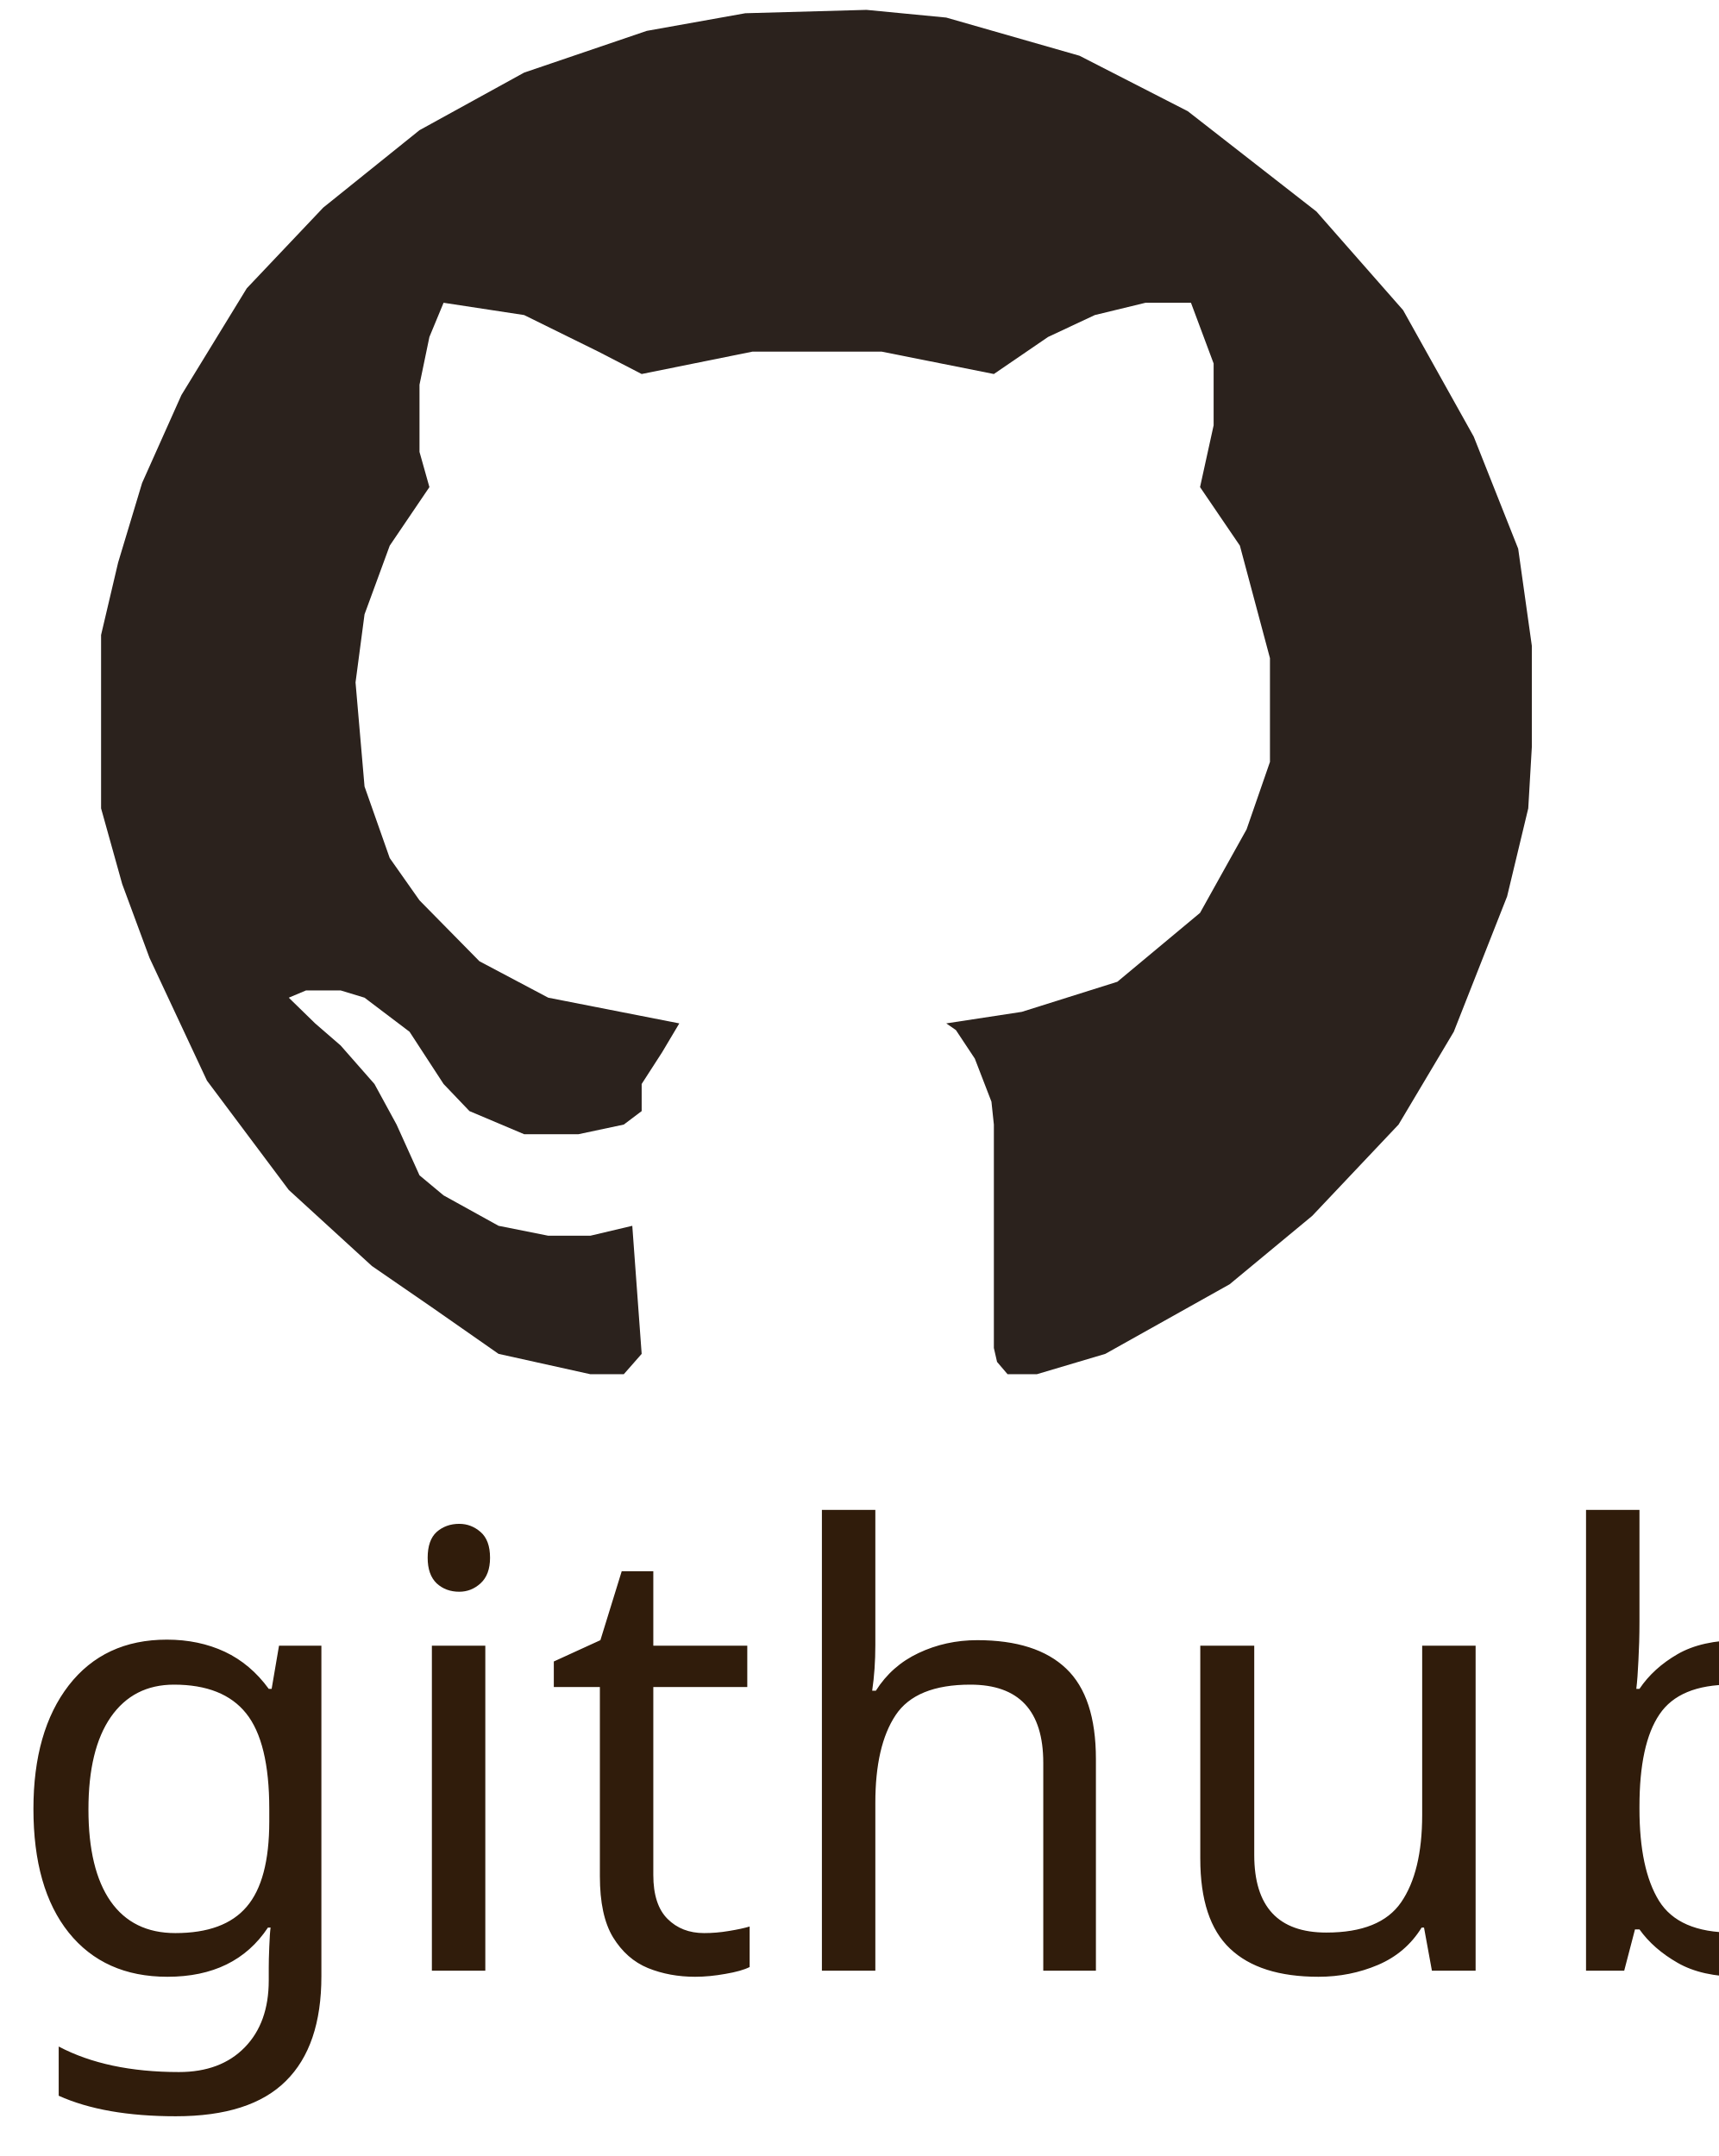
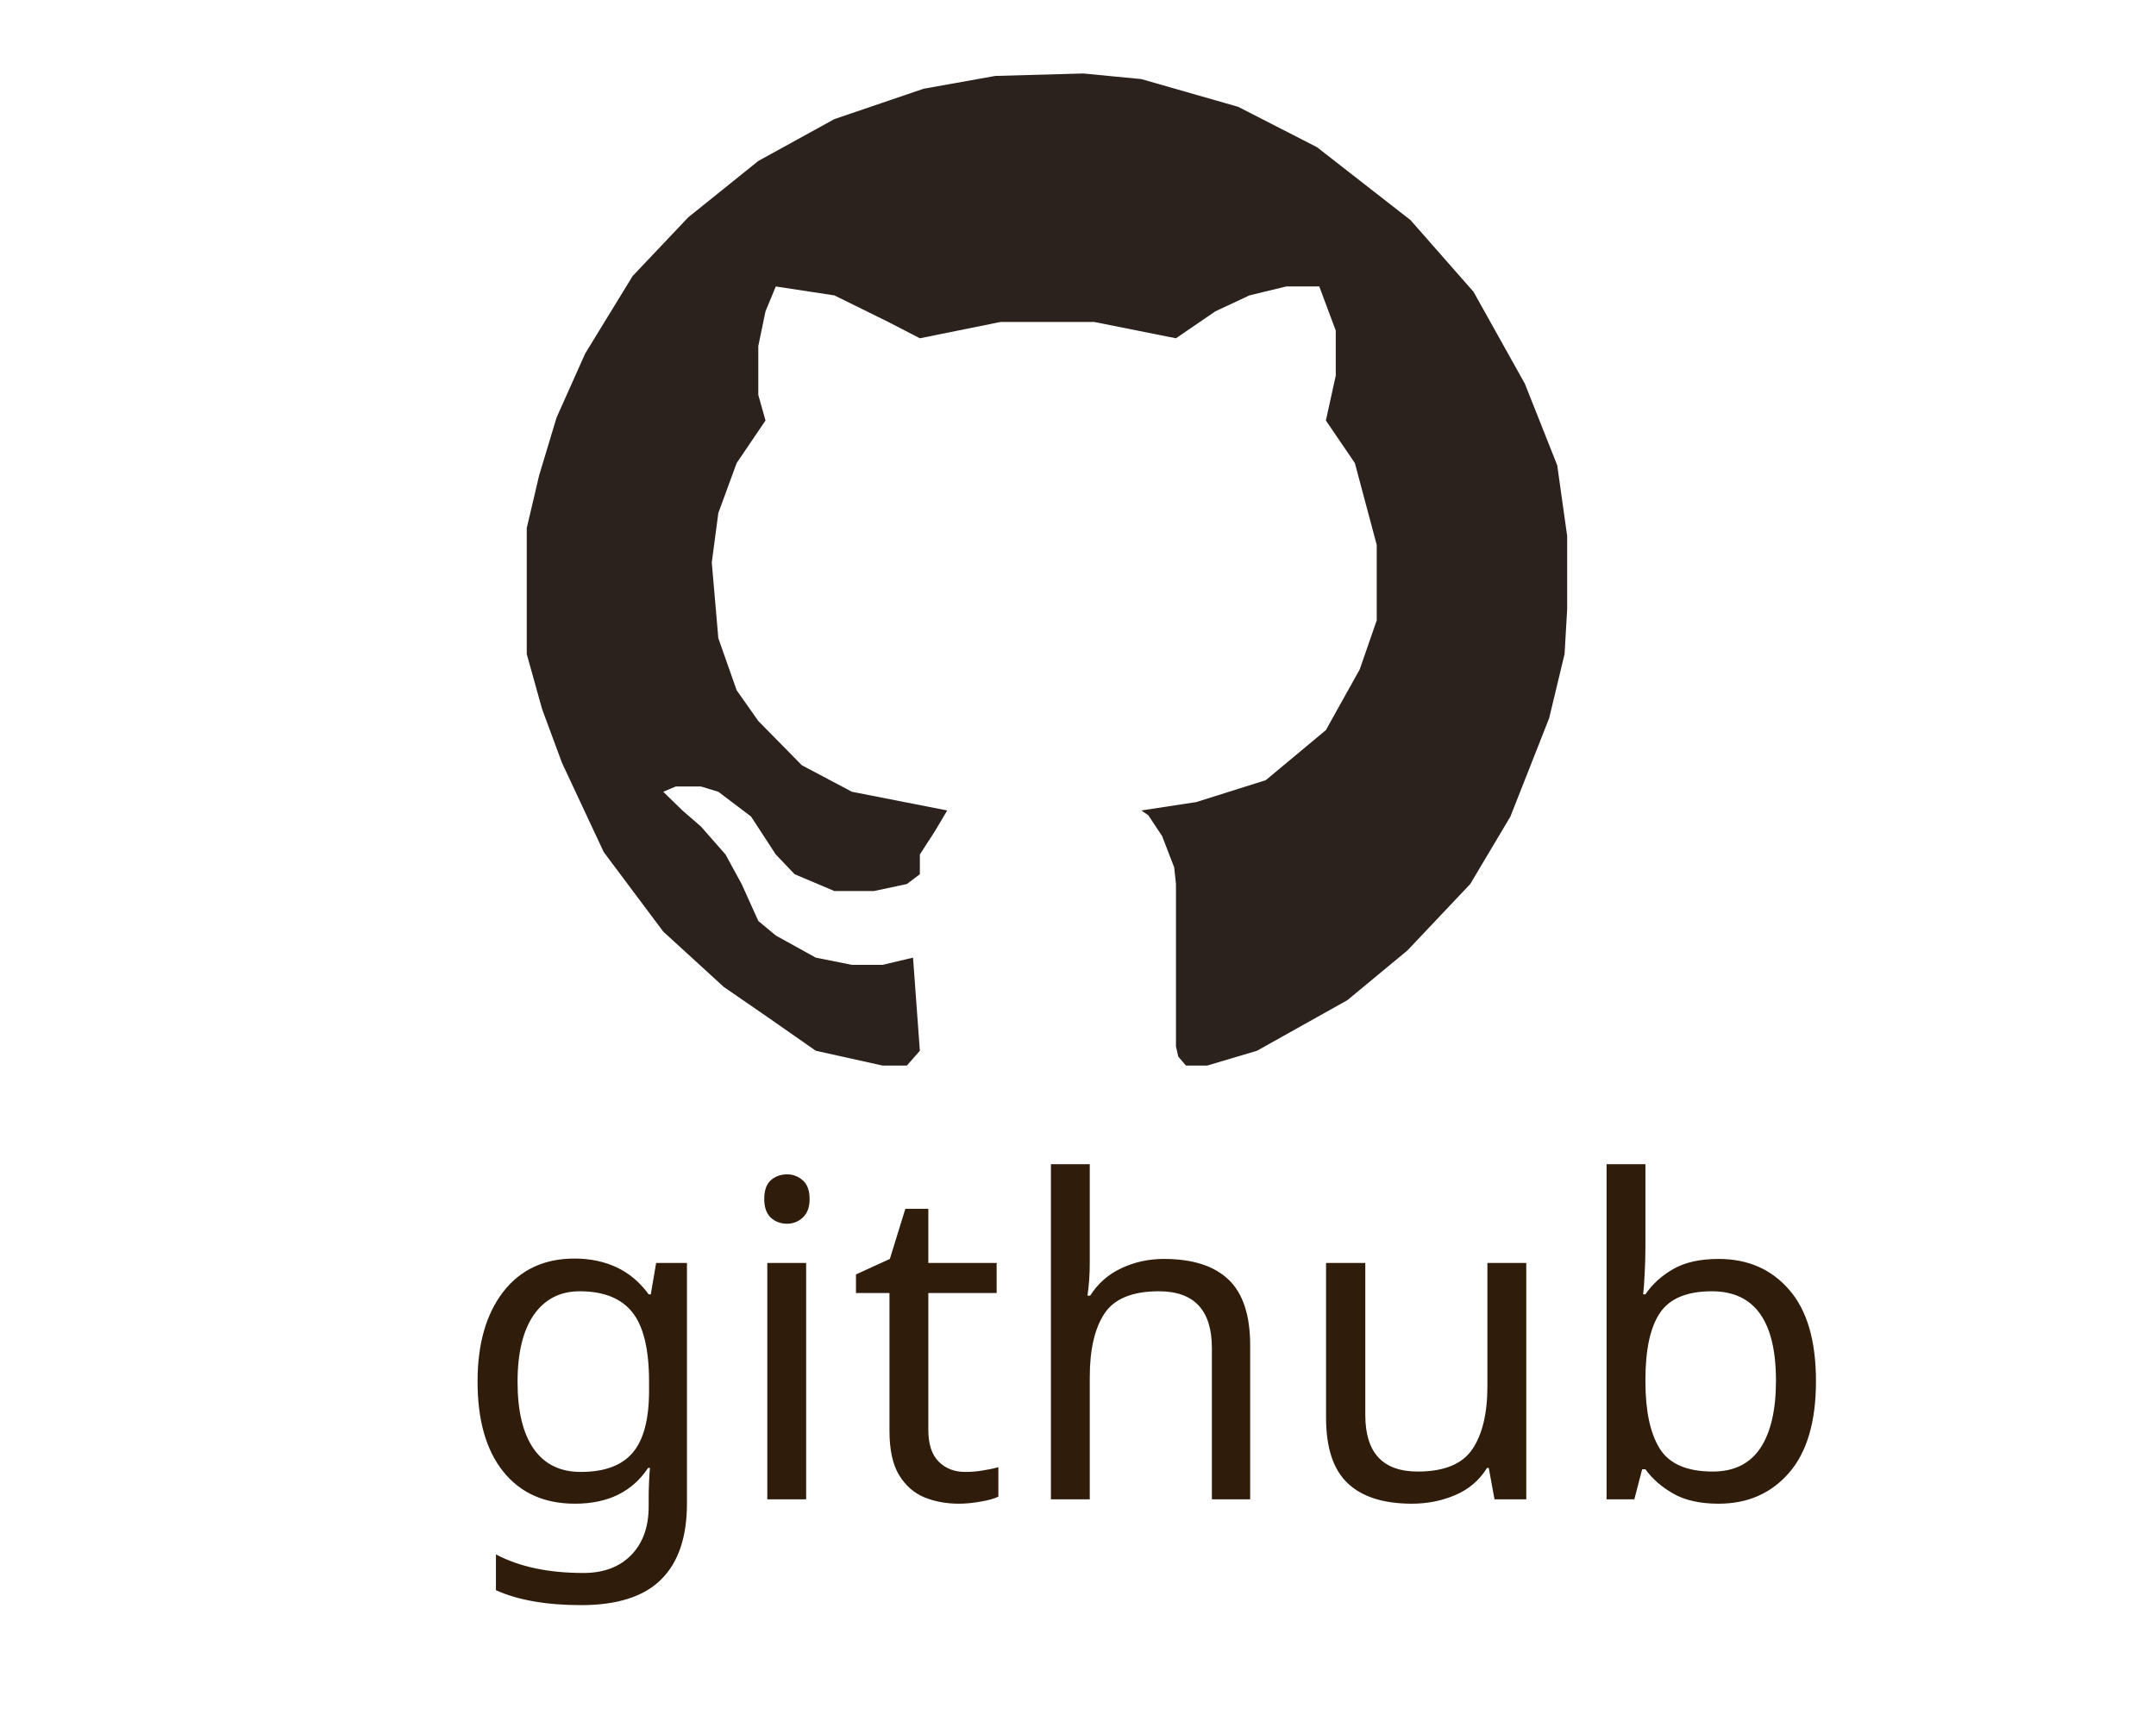
- <svg xmlns="http://www.w3.org/2000/svg" width="102px" height="128px" viewBox="0 0 102 128" version="1.1">
+ <svg xmlns="http://www.w3.org/2000/svg" width="176px" height="140px" viewBox="0 0 176 140" version="1.1">
  <g id="Page-1" stroke="none" stroke-width="1" fill="none" fill-rule="evenodd">
-     <g id="Group-73" transform="translate(0, 0.5861)">
-       <path d="M56.17,60.172 C56.17,60.172 57.665,59.944 60.654,59.487 C64.436,58.296 66.327,57.701 66.327,57.701 C66.327,57.701 71.236,53.61 71.236,53.61 C71.236,53.61 73.998,48.654 73.998,48.654 C73.998,48.654 74.461,47.318 75.386,44.648 C75.386,40.541 75.386,38.488 75.386,38.488 C75.386,38.488 74.791,36.261 73.601,31.809 L71.236,28.333 C71.773,25.888 72.042,24.666 72.042,24.666 C72.042,24.666 72.042,23.442 72.042,20.994 L70.697,17.389 L67.998,17.389 L64.989,18.119 L62.214,19.419 L58.997,21.619 L52.332,20.289 L48.466,20.289 L44.671,20.289 L38.09,21.619 L35.517,20.289 L31.114,18.119 L26.331,17.389 L25.49,19.419 L24.902,22.254 L24.902,26.243 L25.49,28.333 L23.135,31.809 L21.639,35.887 L21.105,39.928 L21.639,46.107 L23.135,50.357 L24.902,52.867 L28.46,56.483 L32.545,58.646 L40.324,60.172 L39.303,61.888 L38.09,63.769 L38.09,65.379 L37.029,66.179 L34.34,66.751 L31.114,66.751 L27.868,65.379 C26.843,64.306 26.331,63.769 26.331,63.769 C26.331,63.769 24.311,60.669 24.311,60.669 C24.311,60.669 23.42,59.995 21.639,58.646 L20.218,58.214 L18.168,58.214 L17.142,58.646 L18.707,60.172 L20.218,61.481 L22.228,63.769 L23.541,66.179 L24.902,69.192 L26.331,70.383 L29.595,72.189 L32.545,72.778 L35.044,72.778 L37.533,72.189 L38.09,79.792 C37.382,80.597 37.029,81 37.029,81 C37.029,81 36.367,81 35.044,81 L29.595,79.792 L25.641,77.031 L22.076,74.575 L17.142,70.061 C13.904,65.735 12.286,63.572 12.286,63.572 C12.286,63.572 11.149,61.142 8.876,56.284 C7.795,53.36 7.254,51.899 7.254,51.899 C7.254,51.899 6,47.404 6,47.404 C6,47.404 6,43.974 6,37.112 L7.011,32.815 C7.961,29.662 8.436,28.086 8.436,28.086 C8.436,28.086 9.214,26.346 10.77,22.866 C13.356,18.642 14.649,16.53 14.649,16.53 C14.649,16.53 16.162,14.933 19.188,11.739 L24.902,7.143 L31.114,3.724 C35.966,2.073 38.392,1.247 38.392,1.247 C38.392,1.247 44.242,0.2 44.242,0.2 C44.242,0.2 46.64,0.133 51.435,0 L56.17,0.457 C61.443,1.968 64.079,2.723 64.079,2.723 C64.079,2.723 66.222,3.821 70.509,6.017 C75.599,9.987 78.144,11.971 78.144,11.971 C78.144,11.971 79.859,13.924 83.29,17.828 C86.085,22.833 87.482,25.336 87.482,25.336 C87.482,25.336 88.362,27.554 90.121,31.991 C90.661,35.833 90.931,37.754 90.931,37.754 C90.931,37.754 90.931,39.757 90.931,43.763 L90.719,47.404 L89.463,52.635 L86.298,60.669 C84.112,64.342 83.019,66.179 83.019,66.179 C83.019,66.179 81.312,67.985 77.897,71.597 L72.992,75.66 L65.612,79.792 L61.549,81 L59.81,81 L59.186,80.269 L58.997,79.444 C58.997,73.696 58.997,70.822 58.997,70.822 C58.997,70.822 58.997,69.274 58.997,66.179 C58.901,65.273 58.853,64.82 58.853,64.82 C58.853,64.82 57.866,62.263 57.866,62.263 C57.866,62.263 56.742,60.567 56.742,60.567 C56.742,60.567 56.17,60.172 56.17,60.172 Z" id="Path-290" fill="#2B221D" />
-       <text id="github" font-family="BobbyJonesSoft-Regular, Bobby Jones Soft" font-size="36" font-weight="normal" letter-spacing="0.434" fill="#301C0B">
-         <tspan x="0" y="116.414">github</tspan>
-       </text>
+     <g id="Group-94">
+       <g id="Group-73" transform="translate(37, 6)">
+         <path d="M56.17,60.172 C56.17,60.172 57.665,59.944 60.654,59.487 C64.436,58.296 66.327,57.701 66.327,57.701 C66.327,57.701 71.236,53.61 71.236,53.61 C71.236,53.61 73.998,48.654 73.998,48.654 C73.998,48.654 74.461,47.318 75.386,44.648 C75.386,40.541 75.386,38.488 75.386,38.488 C75.386,38.488 74.791,36.261 73.601,31.809 L71.236,28.333 C71.773,25.888 72.042,24.666 72.042,24.666 C72.042,24.666 72.042,23.442 72.042,20.994 L70.697,17.389 L67.998,17.389 L64.989,18.119 L62.214,19.419 L58.997,21.619 L52.332,20.289 L48.466,20.289 L44.671,20.289 L38.09,21.619 L35.517,20.289 L31.114,18.119 L26.331,17.389 L25.49,19.419 L24.902,22.254 L24.902,26.243 L25.49,28.333 L23.135,31.809 L21.639,35.887 L21.105,39.928 L21.639,46.107 L23.135,50.357 L24.902,52.867 L28.46,56.483 L32.545,58.646 L40.324,60.172 L39.303,61.888 L38.09,63.769 L38.09,65.379 L37.029,66.179 L34.34,66.751 L31.114,66.751 L27.868,65.379 C26.843,64.306 26.331,63.769 26.331,63.769 C26.331,63.769 24.311,60.669 24.311,60.669 C24.311,60.669 23.42,59.995 21.639,58.646 L20.218,58.214 L18.168,58.214 L17.142,58.646 L18.707,60.172 L20.218,61.481 L22.228,63.769 L23.541,66.179 L24.902,69.192 L26.331,70.383 L29.595,72.189 L32.545,72.778 L35.044,72.778 L37.533,72.189 L38.09,79.792 C37.382,80.597 37.029,81 37.029,81 C37.029,81 36.367,81 35.044,81 L29.595,79.792 L25.641,77.031 L22.076,74.575 L17.142,70.061 C13.904,65.735 12.286,63.572 12.286,63.572 C12.286,63.572 11.149,61.142 8.876,56.284 C7.795,53.36 7.254,51.899 7.254,51.899 C7.254,51.899 6,47.404 6,47.404 C6,47.404 6,43.974 6,37.112 L7.011,32.815 C7.961,29.662 8.436,28.086 8.436,28.086 C8.436,28.086 9.214,26.346 10.77,22.866 C13.356,18.642 14.649,16.53 14.649,16.53 C14.649,16.53 16.162,14.933 19.188,11.739 L24.902,7.143 L31.114,3.724 C35.966,2.073 38.392,1.247 38.392,1.247 C38.392,1.247 44.242,0.2 44.242,0.2 C44.242,0.2 46.64,0.133 51.435,0 L56.17,0.457 C61.443,1.968 64.079,2.723 64.079,2.723 C64.079,2.723 66.222,3.821 70.509,6.017 C75.599,9.987 78.144,11.971 78.144,11.971 C78.144,11.971 79.859,13.924 83.29,17.828 C86.085,22.833 87.482,25.336 87.482,25.336 C87.482,25.336 88.362,27.554 90.121,31.991 C90.661,35.833 90.931,37.754 90.931,37.754 C90.931,37.754 90.931,39.757 90.931,43.763 L90.719,47.404 L89.463,52.635 L86.298,60.669 C84.112,64.342 83.019,66.179 83.019,66.179 C83.019,66.179 81.312,67.985 77.897,71.597 L72.992,75.66 L65.612,79.792 L61.549,81 L59.81,81 L59.186,80.269 L58.997,79.444 C58.997,73.696 58.997,70.822 58.997,70.822 C58.997,70.822 58.997,69.274 58.997,66.179 C58.901,65.273 58.853,64.82 58.853,64.82 C58.853,64.82 57.866,62.263 57.866,62.263 C57.866,62.263 56.742,60.567 56.742,60.567 C56.742,60.567 56.17,60.172 56.17,60.172 Z" id="Path-290" fill="#2B221D" />
+         <text id="github" font-family="BobbyJonesSoft-Regular, Bobby Jones Soft" font-size="36" font-weight="normal" letter-spacing="0.434" fill="#301C0B">
+           <tspan x="0" y="116.414">github</tspan>
+         </text>
+       </g>
+       <rect id="Rectangle" x="0" y="0" width="176" height="140" />
    </g>
  </g>
</svg>
